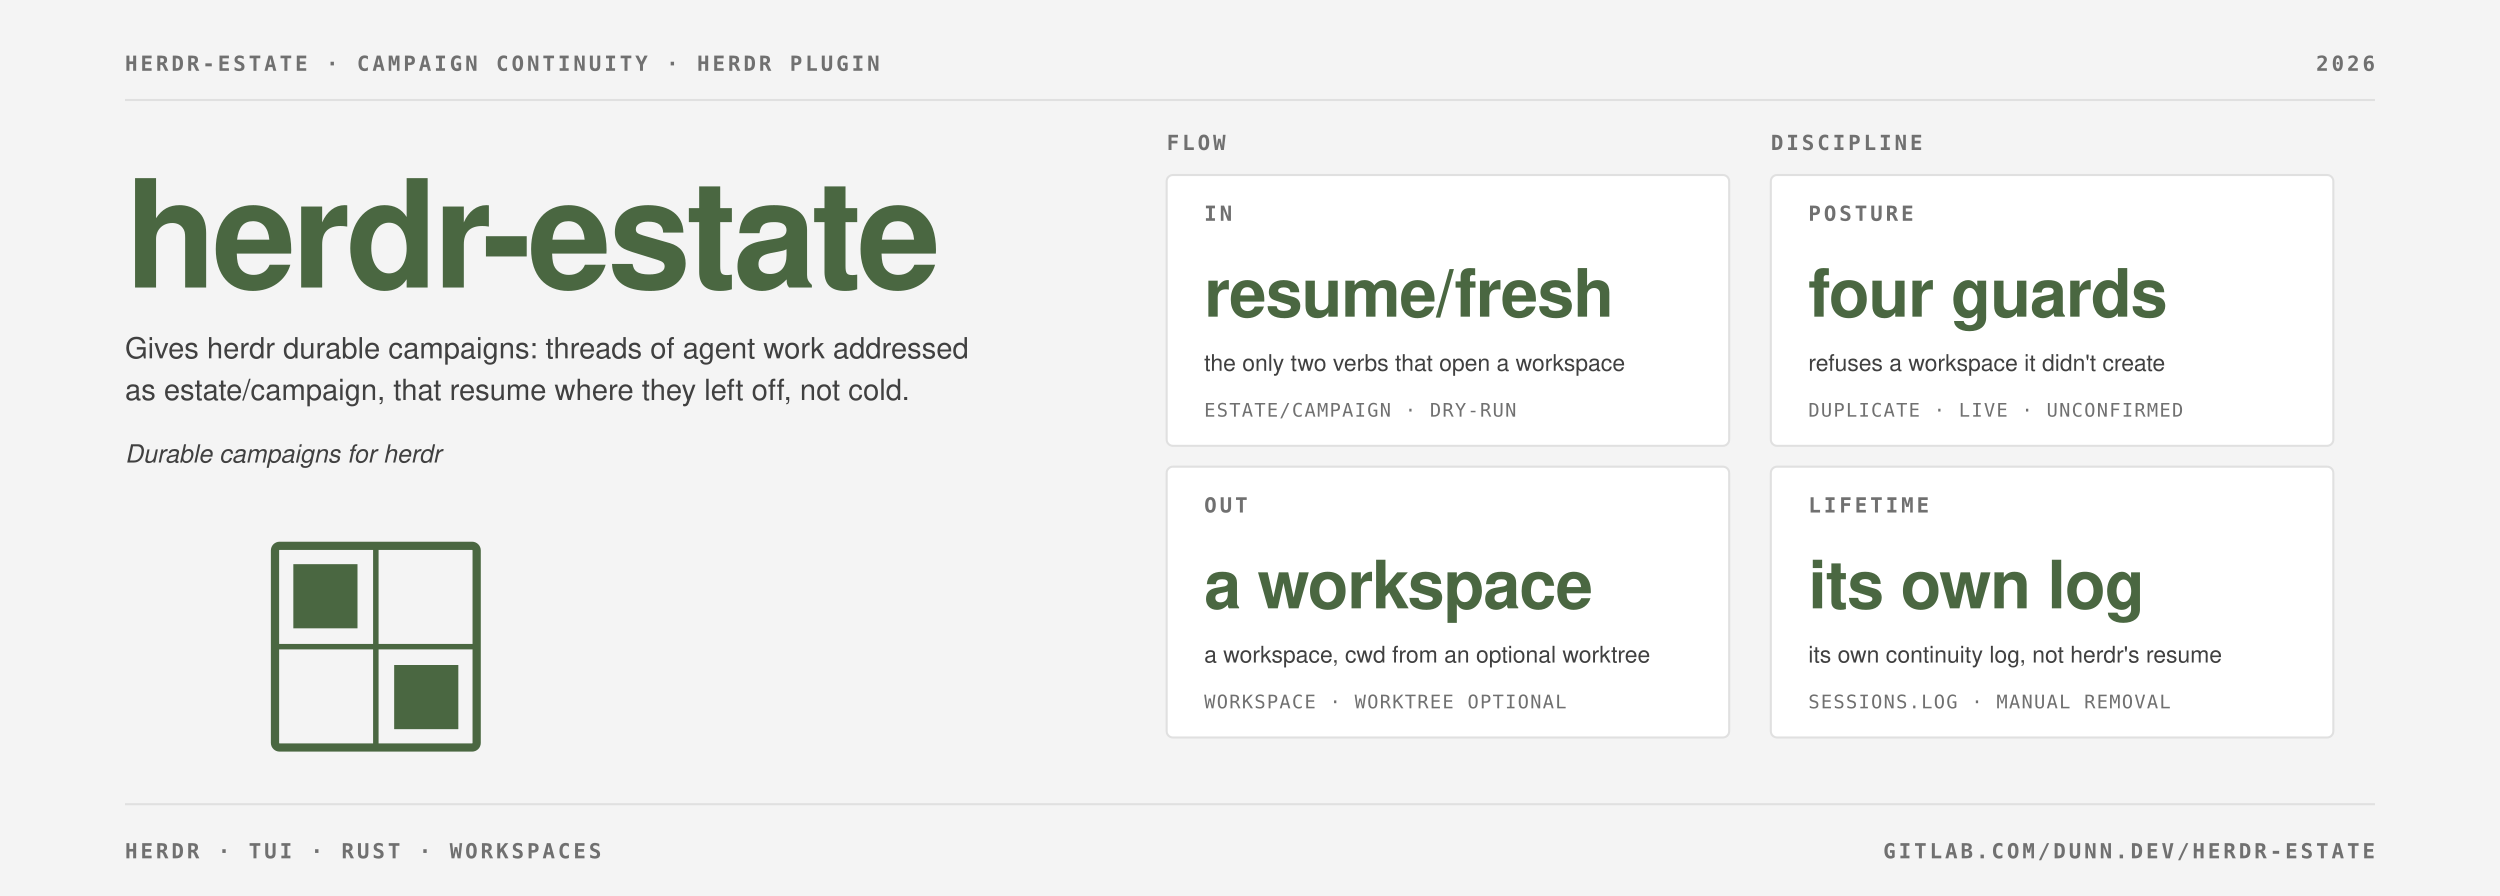
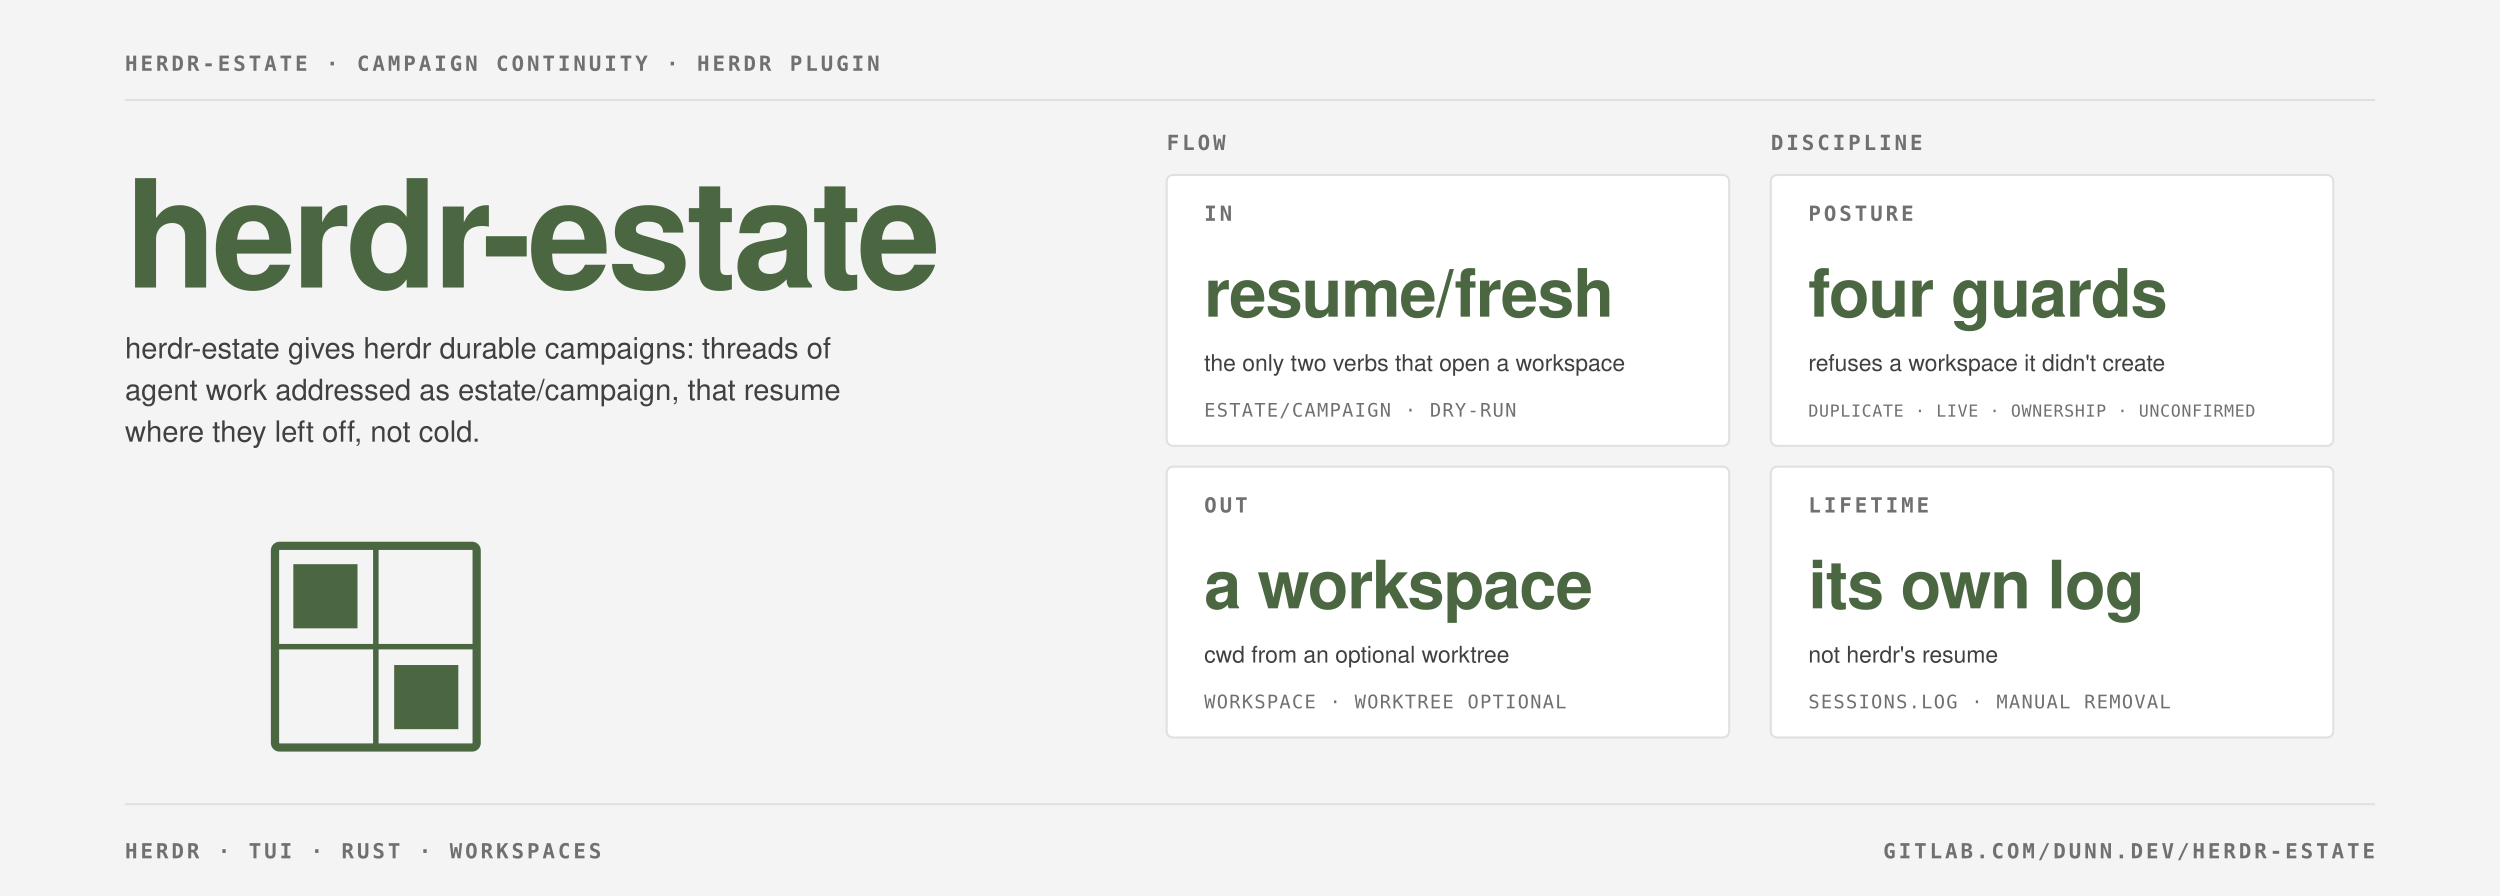
- <svg xmlns="http://www.w3.org/2000/svg" viewBox="0 0 1200 430" width="1200" height="430" font-family="IBM Plex Sans, Helvetica, Arial, sans-serif" role="img" aria-label="herdr-estate hero: Durable campaigns for herdr.">
+ <svg xmlns="http://www.w3.org/2000/svg" viewBox="0 0 1200 430" width="1200" height="430" font-family="Helvetica, Arial, sans-serif" role="img" aria-label="herdr-estate hero: Durable campaigns for herdr.">
  <rect x="0" y="0" width="1200" height="430" fill="#f4f4f4" />
-   <g font-family="IBM Plex Sans, Helvetica, Arial, sans-serif">
-     <text x="60" y="34" font-size="10" font-weight="600" font-family="IBM Plex Mono, Menlo, monospace" fill="#707070" letter-spacing="1.4">HERDR-ESTATE · CAMPAIGN CONTINUITY · HERDR PLUGIN</text>
-     <text x="1140" y="34" text-anchor="end" font-size="10" font-weight="600" font-family="IBM Plex Mono, Menlo, monospace" fill="#707070" letter-spacing="1.4">2026</text>
+   <g font-family="Helvetica, Arial, sans-serif">
+     <text x="60" y="34" font-size="10" font-weight="600" font-family="Menlo, monospace" fill="#707070" letter-spacing="1.4">HERDR-ESTATE · CAMPAIGN CONTINUITY · HERDR PLUGIN</text>
    <line x1="60" y1="48" x2="1140" y2="48" stroke="#e0e0e0" stroke-width="1" />
    <text x="60" y="138" font-size="72" font-weight="700" fill="#4a6741" letter-spacing="-2">herdr-estate</text>
-     <text x="60" y="172" font-size="14" fill="#404040">Gives herdr durable campaigns: threads of agent work addressed</text>
-     <text x="60" y="192" font-size="14" fill="#404040">as estate/campaign, that resume where they left off, not cold.</text>
-     <text x="60" y="222" font-size="12" font-style="italic" fill="#404040">Durable campaigns for herdr</text>
+     <text x="60" y="172" font-size="14" fill="#404040">herdr-estate gives herdr durable campaigns: threads of</text>
+     <text x="60" y="192" font-size="14" fill="#404040">agent work addressed as estate/campaign, that resume</text>
+     <text x="60" y="212" font-size="14" fill="#404040">where they left off, not cold.</text>
    <g transform="translate(110 240) scale(2.2)">
      <g stroke="#4a6741" fill="none" stroke-linecap="round">
        <rect x="10" y="10" width="44" height="44" stroke-width="1.8" rx="1" />
        <line x1="10" y1="32" x2="54" y2="32" stroke-width="1.2" />
        <line x1="32" y1="10" x2="32" y2="54" stroke-width="1.2" />
      </g>
      <rect x="14" y="14" width="14" height="14" fill="#4a6741" />
      <rect x="36" y="36" width="14" height="14" fill="#4a6741" />
    </g>
-     <text x="560" y="72" font-size="10" font-weight="700" font-family="IBM Plex Mono, Menlo, monospace" fill="#707070" letter-spacing="1.4">FLOW</text>
-     <text x="850" y="72" font-size="10" font-weight="700" font-family="IBM Plex Mono, Menlo, monospace" fill="#707070" letter-spacing="1.4">DISCIPLINE</text>
+     <text x="560" y="72" font-size="10" font-weight="700" font-family="Menlo, monospace" fill="#707070" letter-spacing="1.4">FLOW</text>
+     <text x="850" y="72" font-size="10" font-weight="700" font-family="Menlo, monospace" fill="#707070" letter-spacing="1.4">DISCIPLINE</text>
    <rect x="560" y="84" width="270" height="130" rx="3" fill="#ffffff" stroke="#e0e0e0" stroke-width="1" />
-     <text x="578" y="106" font-size="10" font-weight="700" font-family="IBM Plex Mono, Menlo, monospace" fill="#707070" letter-spacing="1.4">IN</text>
+     <text x="578" y="106" font-size="10" font-weight="700" font-family="Menlo, monospace" fill="#707070" letter-spacing="1.4">IN</text>
    <text x="578" y="152" font-size="32" font-weight="700" fill="#4a6741" letter-spacing="-0.5">resume/fresh</text>
    <text x="578" y="178" font-size="11" fill="#404040">the only two verbs that open a workspace</text>
-     <text x="578" y="200" font-size="9" font-family="IBM Plex Mono, Menlo, monospace" fill="#707070" letter-spacing="0.6">ESTATE/CAMPAIGN · DRY-RUN</text>
+     <text x="578" y="200" font-size="9" font-family="Menlo, monospace" fill="#707070" letter-spacing="0.6">ESTATE/CAMPAIGN · DRY-RUN</text>
    <rect x="850" y="84" width="270" height="130" rx="3" fill="#ffffff" stroke="#e0e0e0" stroke-width="1" />
-     <text x="868" y="106" font-size="10" font-weight="700" font-family="IBM Plex Mono, Menlo, monospace" fill="#707070" letter-spacing="1.4">POSTURE</text>
+     <text x="868" y="106" font-size="10" font-weight="700" font-family="Menlo, monospace" fill="#707070" letter-spacing="1.4">POSTURE</text>
    <text x="868" y="152" font-size="32" font-weight="700" fill="#4a6741" letter-spacing="-0.5">four guards</text>
    <text x="868" y="178" font-size="11" fill="#404040">refuses a workspace it didn't create</text>
-     <text x="868" y="200" font-size="9" font-family="IBM Plex Mono, Menlo, monospace" fill="#707070" letter-spacing="0.6">DUPLICATE · LIVE · UNCONFIRMED</text>
+     <text x="868" y="200" font-size="8" font-family="Menlo, monospace" fill="#707070" letter-spacing="0.3">DUPLICATE · LIVE · OWNERSHIP · UNCONFIRMED</text>
    <rect x="560" y="224" width="270" height="130" rx="3" fill="#ffffff" stroke="#e0e0e0" stroke-width="1" />
-     <text x="578" y="246" font-size="10" font-weight="700" font-family="IBM Plex Mono, Menlo, monospace" fill="#707070" letter-spacing="1.4">OUT</text>
+     <text x="578" y="246" font-size="10" font-weight="700" font-family="Menlo, monospace" fill="#707070" letter-spacing="1.4">OUT</text>
    <text x="578" y="292" font-size="32" font-weight="700" fill="#4a6741" letter-spacing="-0.5">a workspace</text>
-     <text x="578" y="318" font-size="11" fill="#404040">a workspace, cwd from an optional worktree</text>
-     <text x="578" y="340" font-size="9" font-family="IBM Plex Mono, Menlo, monospace" fill="#707070" letter-spacing="0.6">WORKSPACE · WORKTREE OPTIONAL</text>
+     <text x="578" y="318" font-size="11" fill="#404040">cwd from an optional worktree</text>
+     <text x="578" y="340" font-size="9" font-family="Menlo, monospace" fill="#707070" letter-spacing="0.6">WORKSPACE · WORKTREE OPTIONAL</text>
    <rect x="850" y="224" width="270" height="130" rx="3" fill="#ffffff" stroke="#e0e0e0" stroke-width="1" />
-     <text x="868" y="246" font-size="10" font-weight="700" font-family="IBM Plex Mono, Menlo, monospace" fill="#707070" letter-spacing="1.4">LIFETIME</text>
+     <text x="868" y="246" font-size="10" font-weight="700" font-family="Menlo, monospace" fill="#707070" letter-spacing="1.4">LIFETIME</text>
    <text x="868" y="292" font-size="32" font-weight="700" fill="#4a6741" letter-spacing="-0.5">its own log</text>
-     <text x="868" y="318" font-size="11" fill="#404040">its own continuity log, not herdr's resume</text>
-     <text x="868" y="340" font-size="9" font-family="IBM Plex Mono, Menlo, monospace" fill="#707070" letter-spacing="0.6">SESSIONS.LOG · MANUAL REMOVAL</text>
+     <text x="868" y="318" font-size="11" fill="#404040">not herdr's resume</text>
+     <text x="868" y="340" font-size="9" font-family="Menlo, monospace" fill="#707070" letter-spacing="0.6">SESSIONS.LOG · MANUAL REMOVAL</text>
    <line x1="60" y1="386" x2="1140" y2="386" stroke="#e0e0e0" stroke-width="1" />
-     <text x="60" y="412" font-size="10" font-weight="600" font-family="IBM Plex Mono, Menlo, monospace" fill="#707070" letter-spacing="1.4">HERDR · TUI · RUST · WORKSPACES</text>
-     <text x="1140" y="412" text-anchor="end" font-size="10" font-weight="600" font-family="IBM Plex Mono, Menlo, monospace" fill="#707070" letter-spacing="1.4">GITLAB.COM/DUNN.DEV/HERDR-ESTATE</text>
+     <text x="60" y="412" font-size="10" font-weight="600" font-family="Menlo, monospace" fill="#707070" letter-spacing="1.4">HERDR · TUI · RUST · WORKSPACES</text>
+     <text x="1140" y="412" text-anchor="end" font-size="10" font-weight="600" font-family="Menlo, monospace" fill="#707070" letter-spacing="1.4">GITLAB.COM/DUNN.DEV/HERDR-ESTATE</text>
  </g>
</svg>
